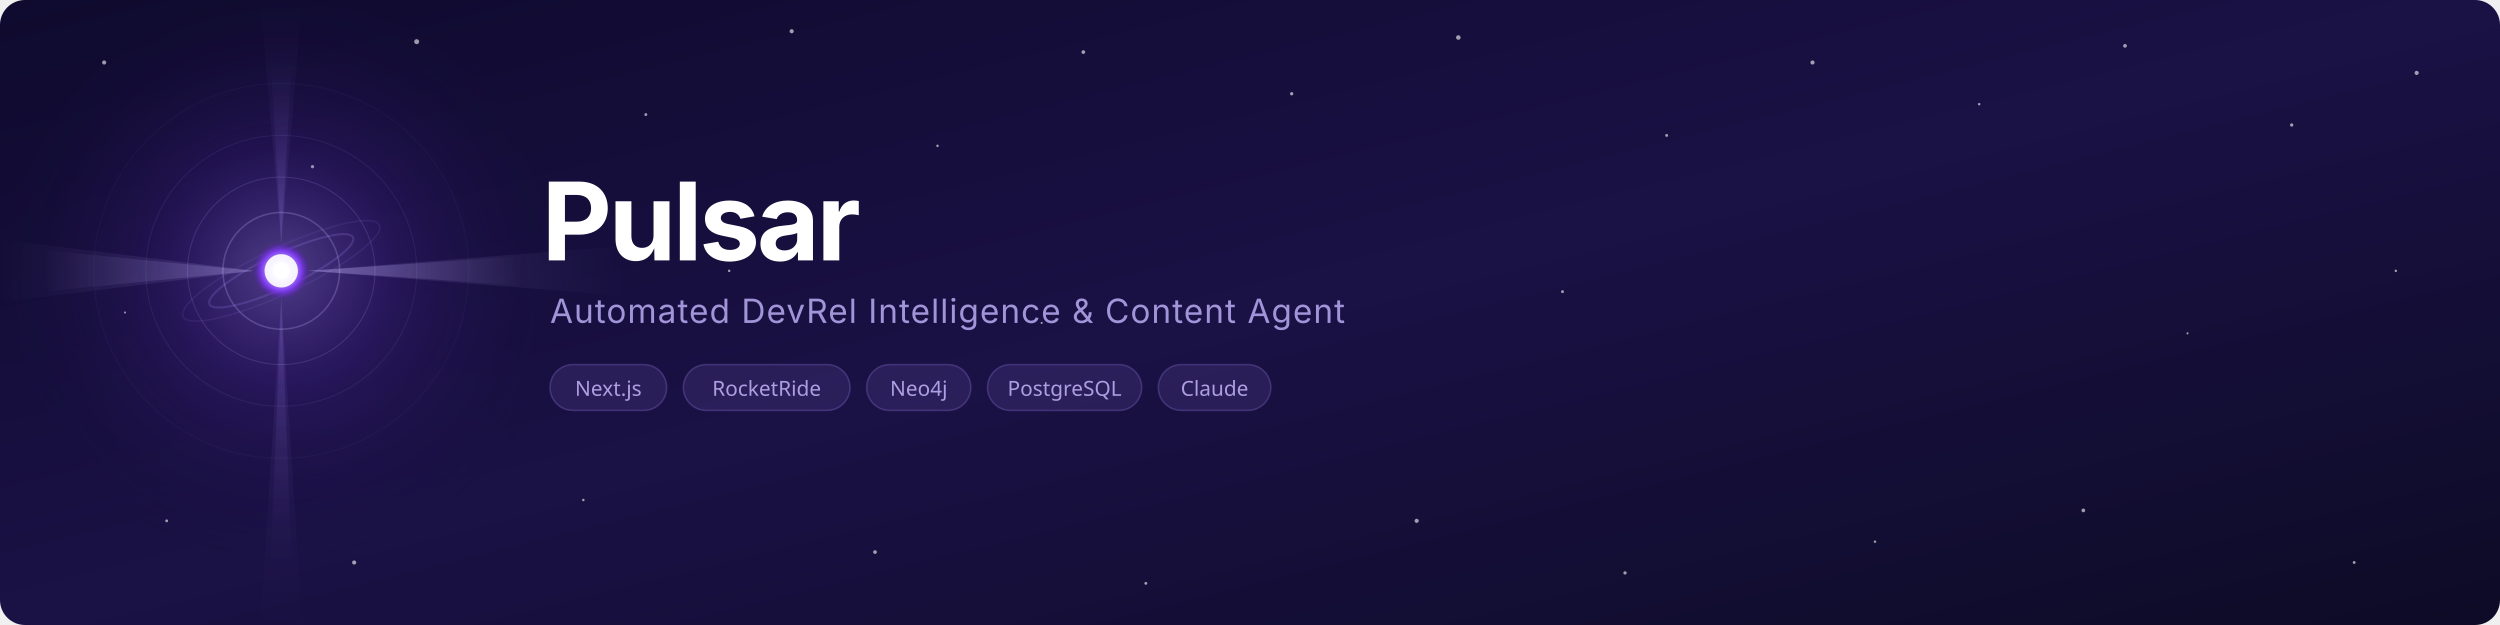
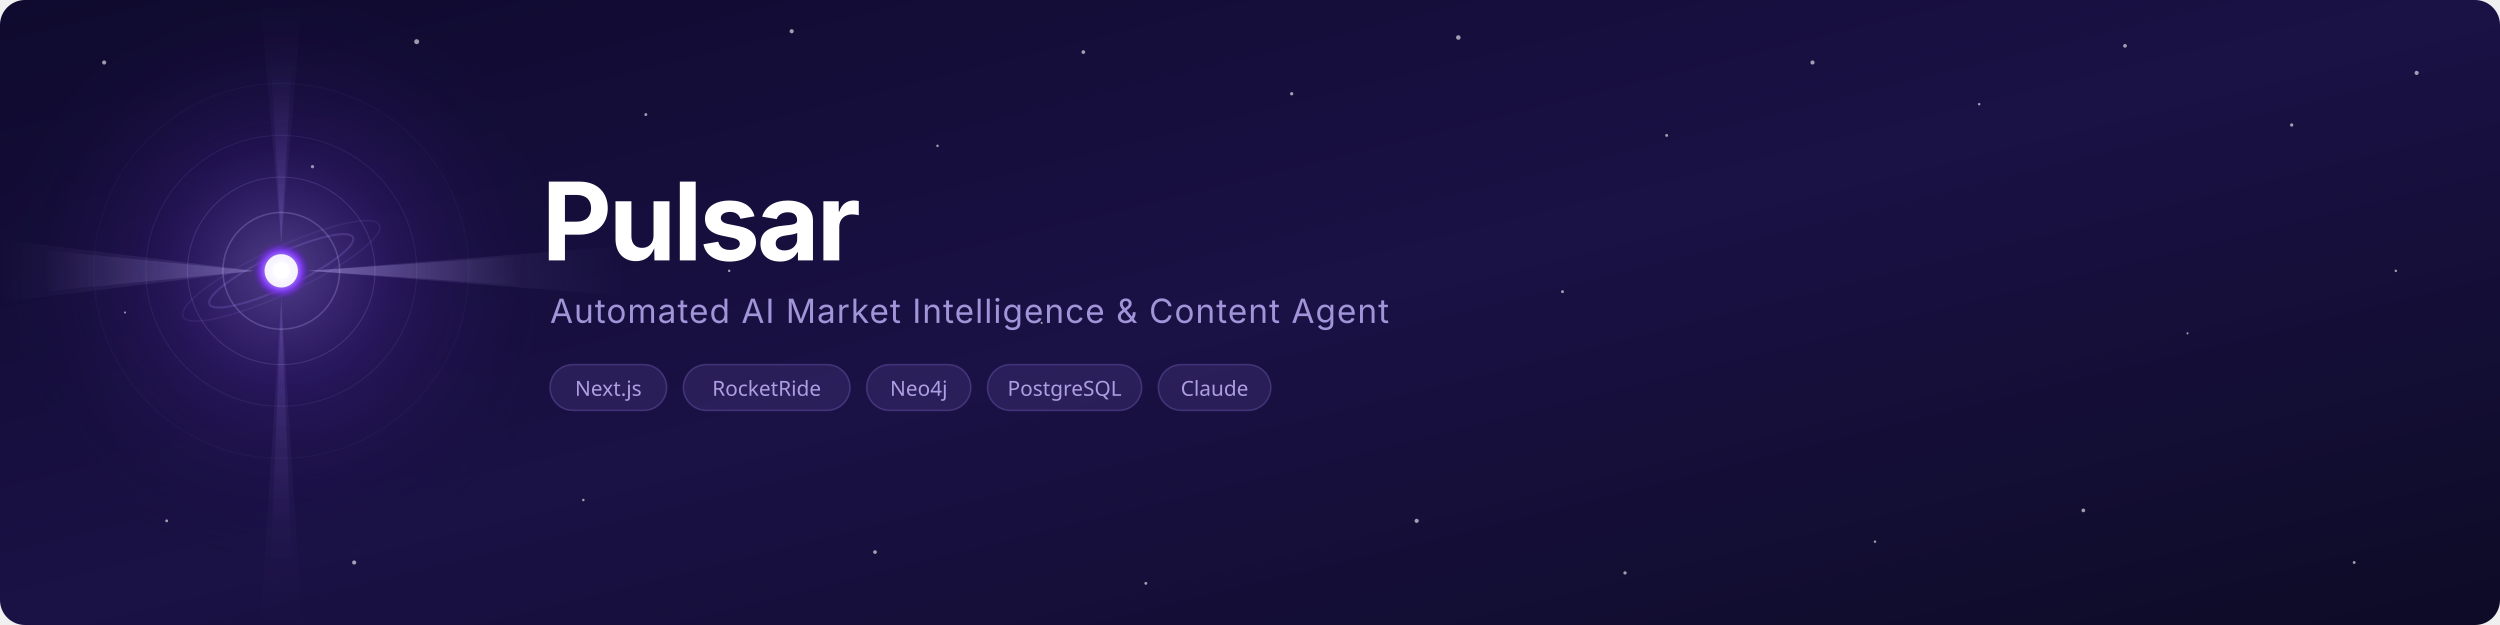
<svg xmlns="http://www.w3.org/2000/svg" width="1200" height="300" viewBox="0 0 1200 300">
  <defs>
    <linearGradient id="bg" x1="0%" y1="0%" x2="100%" y2="100%">
      <stop offset="0%" style="stop-color:#0f0a2e" />
      <stop offset="50%" style="stop-color:#1a1145" />
      <stop offset="100%" style="stop-color:#0d0b26" />
    </linearGradient>
    <radialGradient id="pulsar-glow" cx="50%" cy="50%" r="50%">
      <stop offset="0%" style="stop-color:#a78bfa;stop-opacity:0.4" />
      <stop offset="40%" style="stop-color:#7c3aed;stop-opacity:0.15" />
      <stop offset="100%" style="stop-color:#0f0a2e;stop-opacity:0" />
    </radialGradient>
    <radialGradient id="star-core" cx="50%" cy="50%" r="50%">
      <stop offset="0%" style="stop-color:#ffffff" />
      <stop offset="30%" style="stop-color:#c4b5fd" />
      <stop offset="70%" style="stop-color:#7c3aed" />
      <stop offset="100%" style="stop-color:#4c1d95;stop-opacity:0" />
    </radialGradient>
    <linearGradient id="beam1" x1="0%" y1="50%" x2="100%" y2="50%">
      <stop offset="0%" style="stop-color:#c4b5fd;stop-opacity:0.6" />
      <stop offset="100%" style="stop-color:#c4b5fd;stop-opacity:0" />
    </linearGradient>
    <linearGradient id="beam2" x1="100%" y1="50%" x2="0%" y2="50%">
      <stop offset="0%" style="stop-color:#c4b5fd;stop-opacity:0.6" />
      <stop offset="100%" style="stop-color:#c4b5fd;stop-opacity:0" />
    </linearGradient>
    <linearGradient id="beam-up" x1="50%" y1="100%" x2="50%" y2="0%">
      <stop offset="0%" style="stop-color:#a78bfa;stop-opacity:0.5" />
      <stop offset="100%" style="stop-color:#a78bfa;stop-opacity:0" />
    </linearGradient>
    <linearGradient id="beam-down" x1="50%" y1="0%" x2="50%" y2="100%">
      <stop offset="0%" style="stop-color:#a78bfa;stop-opacity:0.5" />
      <stop offset="100%" style="stop-color:#a78bfa;stop-opacity:0" />
    </linearGradient>
  </defs>
  <rect width="1200" height="300" fill="url(#bg)" rx="12" />
  <g opacity="0.6">
    <circle cx="50" cy="30" r="1" fill="white" />
    <circle cx="150" cy="80" r="0.8" fill="white" />
    <circle cx="200" cy="20" r="1.2" fill="white" />
    <circle cx="310" cy="55" r="0.7" fill="white" />
    <circle cx="380" cy="15" r="1" fill="white" />
    <circle cx="450" cy="70" r="0.6" fill="white" />
    <circle cx="520" cy="25" r="0.9" fill="white" />
    <circle cx="620" cy="45" r="0.8" fill="white" />
    <circle cx="700" cy="18" r="1.1" fill="white" />
    <circle cx="800" cy="65" r="0.7" fill="white" />
    <circle cx="870" cy="30" r="1" fill="white" />
    <circle cx="950" cy="50" r="0.6" fill="white" />
    <circle cx="1020" cy="22" r="0.9" fill="white" />
    <circle cx="1100" cy="60" r="0.8" fill="white" />
    <circle cx="1160" cy="35" r="1" fill="white" />
    <circle cx="80" cy="250" r="0.7" fill="white" />
    <circle cx="170" cy="270" r="1" fill="white" />
    <circle cx="280" cy="240" r="0.6" fill="white" />
    <circle cx="420" cy="265" r="0.9" fill="white" />
    <circle cx="550" cy="280" r="0.7" fill="white" />
    <circle cx="680" cy="250" r="1" fill="white" />
    <circle cx="780" cy="275" r="0.8" fill="white" />
    <circle cx="900" cy="260" r="0.6" fill="white" />
    <circle cx="1000" cy="245" r="0.9" fill="white" />
    <circle cx="1130" cy="270" r="0.7" fill="white" />
    <circle cx="60" cy="150" r="0.5" fill="white" />
    <circle cx="350" cy="130" r="0.6" fill="white" />
    <circle cx="500" cy="155" r="0.5" fill="white" />
    <circle cx="750" cy="140" r="0.7" fill="white" />
    <circle cx="1050" cy="160" r="0.5" fill="white" />
    <circle cx="1150" cy="130" r="0.6" fill="white" />
  </g>
  <circle cx="135" cy="130" r="140" fill="url(#pulsar-glow)" />
  <polygon points="148,130 300,118 300,142" fill="url(#beam1)" opacity="0.3" />
  <polygon points="148,130 250,123 250,137" fill="url(#beam1)" opacity="0.5" />
  <polygon points="122,130 0,115 0,145" fill="url(#beam2)" opacity="0.25" />
  <polygon points="122,130 20,120 20,140" fill="url(#beam2)" opacity="0.4" />
  <polygon points="135,117 125,0 145,0" fill="url(#beam-up)" opacity="0.2" />
  <polygon points="135,117 130,30 140,30" fill="url(#beam-up)" opacity="0.35" />
  <polygon points="135,143 125,300 145,300" fill="url(#beam-down)" opacity="0.2" />
  <polygon points="135,143 130,270 140,270" fill="url(#beam-down)" opacity="0.35" />
  <ellipse cx="135" cy="130" rx="38" ry="8" fill="none" stroke="rgba(167,139,250,0.2)" stroke-width="1" transform="rotate(-25,135,130)" />
  <ellipse cx="135" cy="130" rx="52" ry="11" fill="none" stroke="rgba(167,139,250,0.1)" stroke-width="0.75" transform="rotate(-25,135,130)" />
  <circle cx="135" cy="130" r="14" fill="url(#star-core)" />
  <circle cx="135" cy="130" r="8" fill="white" opacity="0.9" />
  <circle cx="135" cy="130" r="4" fill="white" />
  <circle cx="135" cy="130" r="28" fill="none" stroke="rgba(196,181,253,0.25)" stroke-width="0.75" />
  <circle cx="135" cy="130" r="45" fill="none" stroke="rgba(196,181,253,0.15)" stroke-width="0.5" />
  <circle cx="135" cy="130" r="65" fill="none" stroke="rgba(196,181,253,0.08)" stroke-width="0.5" />
  <circle cx="135" cy="130" r="90" fill="none" stroke="rgba(196,181,253,0.04)" stroke-width="0.5" />
  <text x="260" y="125" font-family="system-ui, -apple-system, 'Segoe UI', sans-serif" font-size="52" font-weight="700" fill="white" letter-spacing="-1.5">Pulsar</text>
-   <text x="264" y="155" font-family="system-ui, -apple-system, 'Segoe UI', sans-serif" font-size="16" fill="rgba(196,181,253,0.8)" letter-spacing="0.5">Automated DevRel Intelligence &amp; Content Agent</text>
+   <text x="264" y="155" font-family="system-ui, -apple-system, 'Segoe UI', sans-serif" font-size="16" fill="rgba(196,181,253,0.8)" letter-spacing="0.5">Automated AI Market Intelligence &amp; Content Agent</text>
  <rect x="264" y="175" width="56" height="22" rx="11" fill="rgba(167,139,250,0.12)" stroke="rgba(167,139,250,0.25)" stroke-width="0.75" />
  <text x="292" y="190" font-family="system-ui, sans-serif" font-size="10" fill="rgba(196,181,253,0.85)" text-anchor="middle">Next.js</text>
  <rect x="328" y="175" width="80" height="22" rx="11" fill="rgba(167,139,250,0.12)" stroke="rgba(167,139,250,0.25)" stroke-width="0.75" />
  <text x="368" y="190" font-family="system-ui, sans-serif" font-size="10" fill="rgba(196,181,253,0.85)" text-anchor="middle">RocketRide</text>
  <rect x="416" y="175" width="50" height="22" rx="11" fill="rgba(167,139,250,0.12)" stroke="rgba(167,139,250,0.25)" stroke-width="0.75" />
  <text x="441" y="190" font-family="system-ui, sans-serif" font-size="10" fill="rgba(196,181,253,0.85)" text-anchor="middle">Neo4j</text>
  <rect x="474" y="175" width="74" height="22" rx="11" fill="rgba(167,139,250,0.12)" stroke="rgba(167,139,250,0.25)" stroke-width="0.75" />
  <text x="511" y="190" font-family="system-ui, sans-serif" font-size="10" fill="rgba(196,181,253,0.85)" text-anchor="middle">PostgreSQL</text>
  <rect x="556" y="175" width="54" height="22" rx="11" fill="rgba(167,139,250,0.12)" stroke="rgba(167,139,250,0.25)" stroke-width="0.75" />
  <text x="583" y="190" font-family="system-ui, sans-serif" font-size="10" fill="rgba(196,181,253,0.85)" text-anchor="middle">Claude</text>
</svg>
